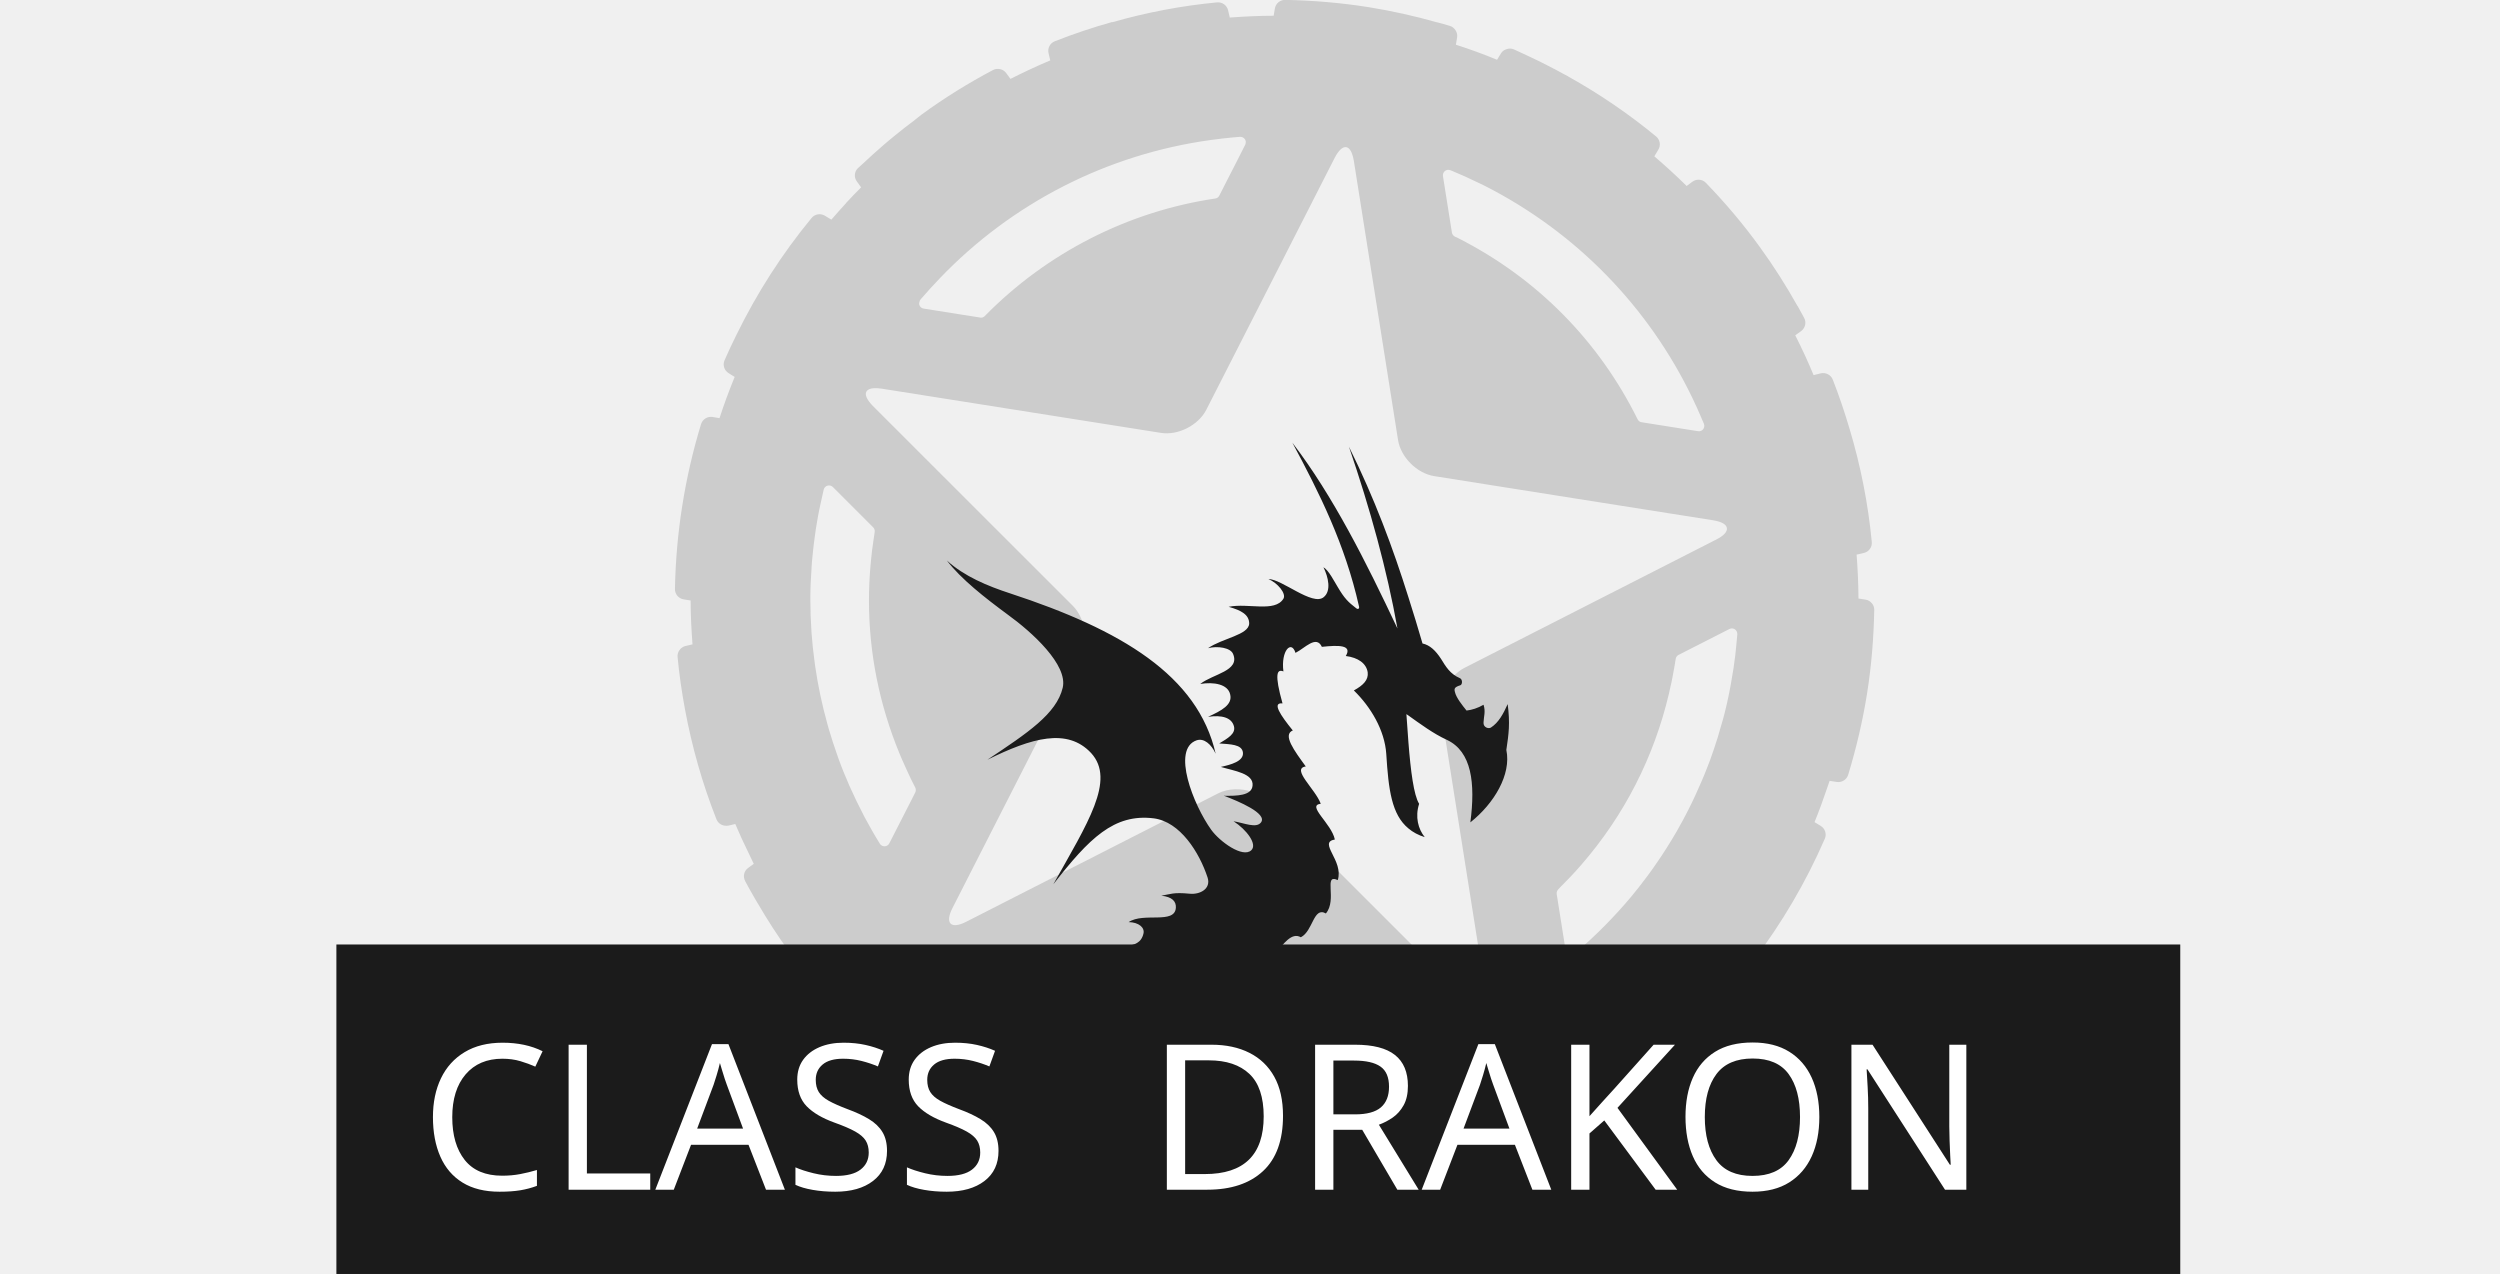
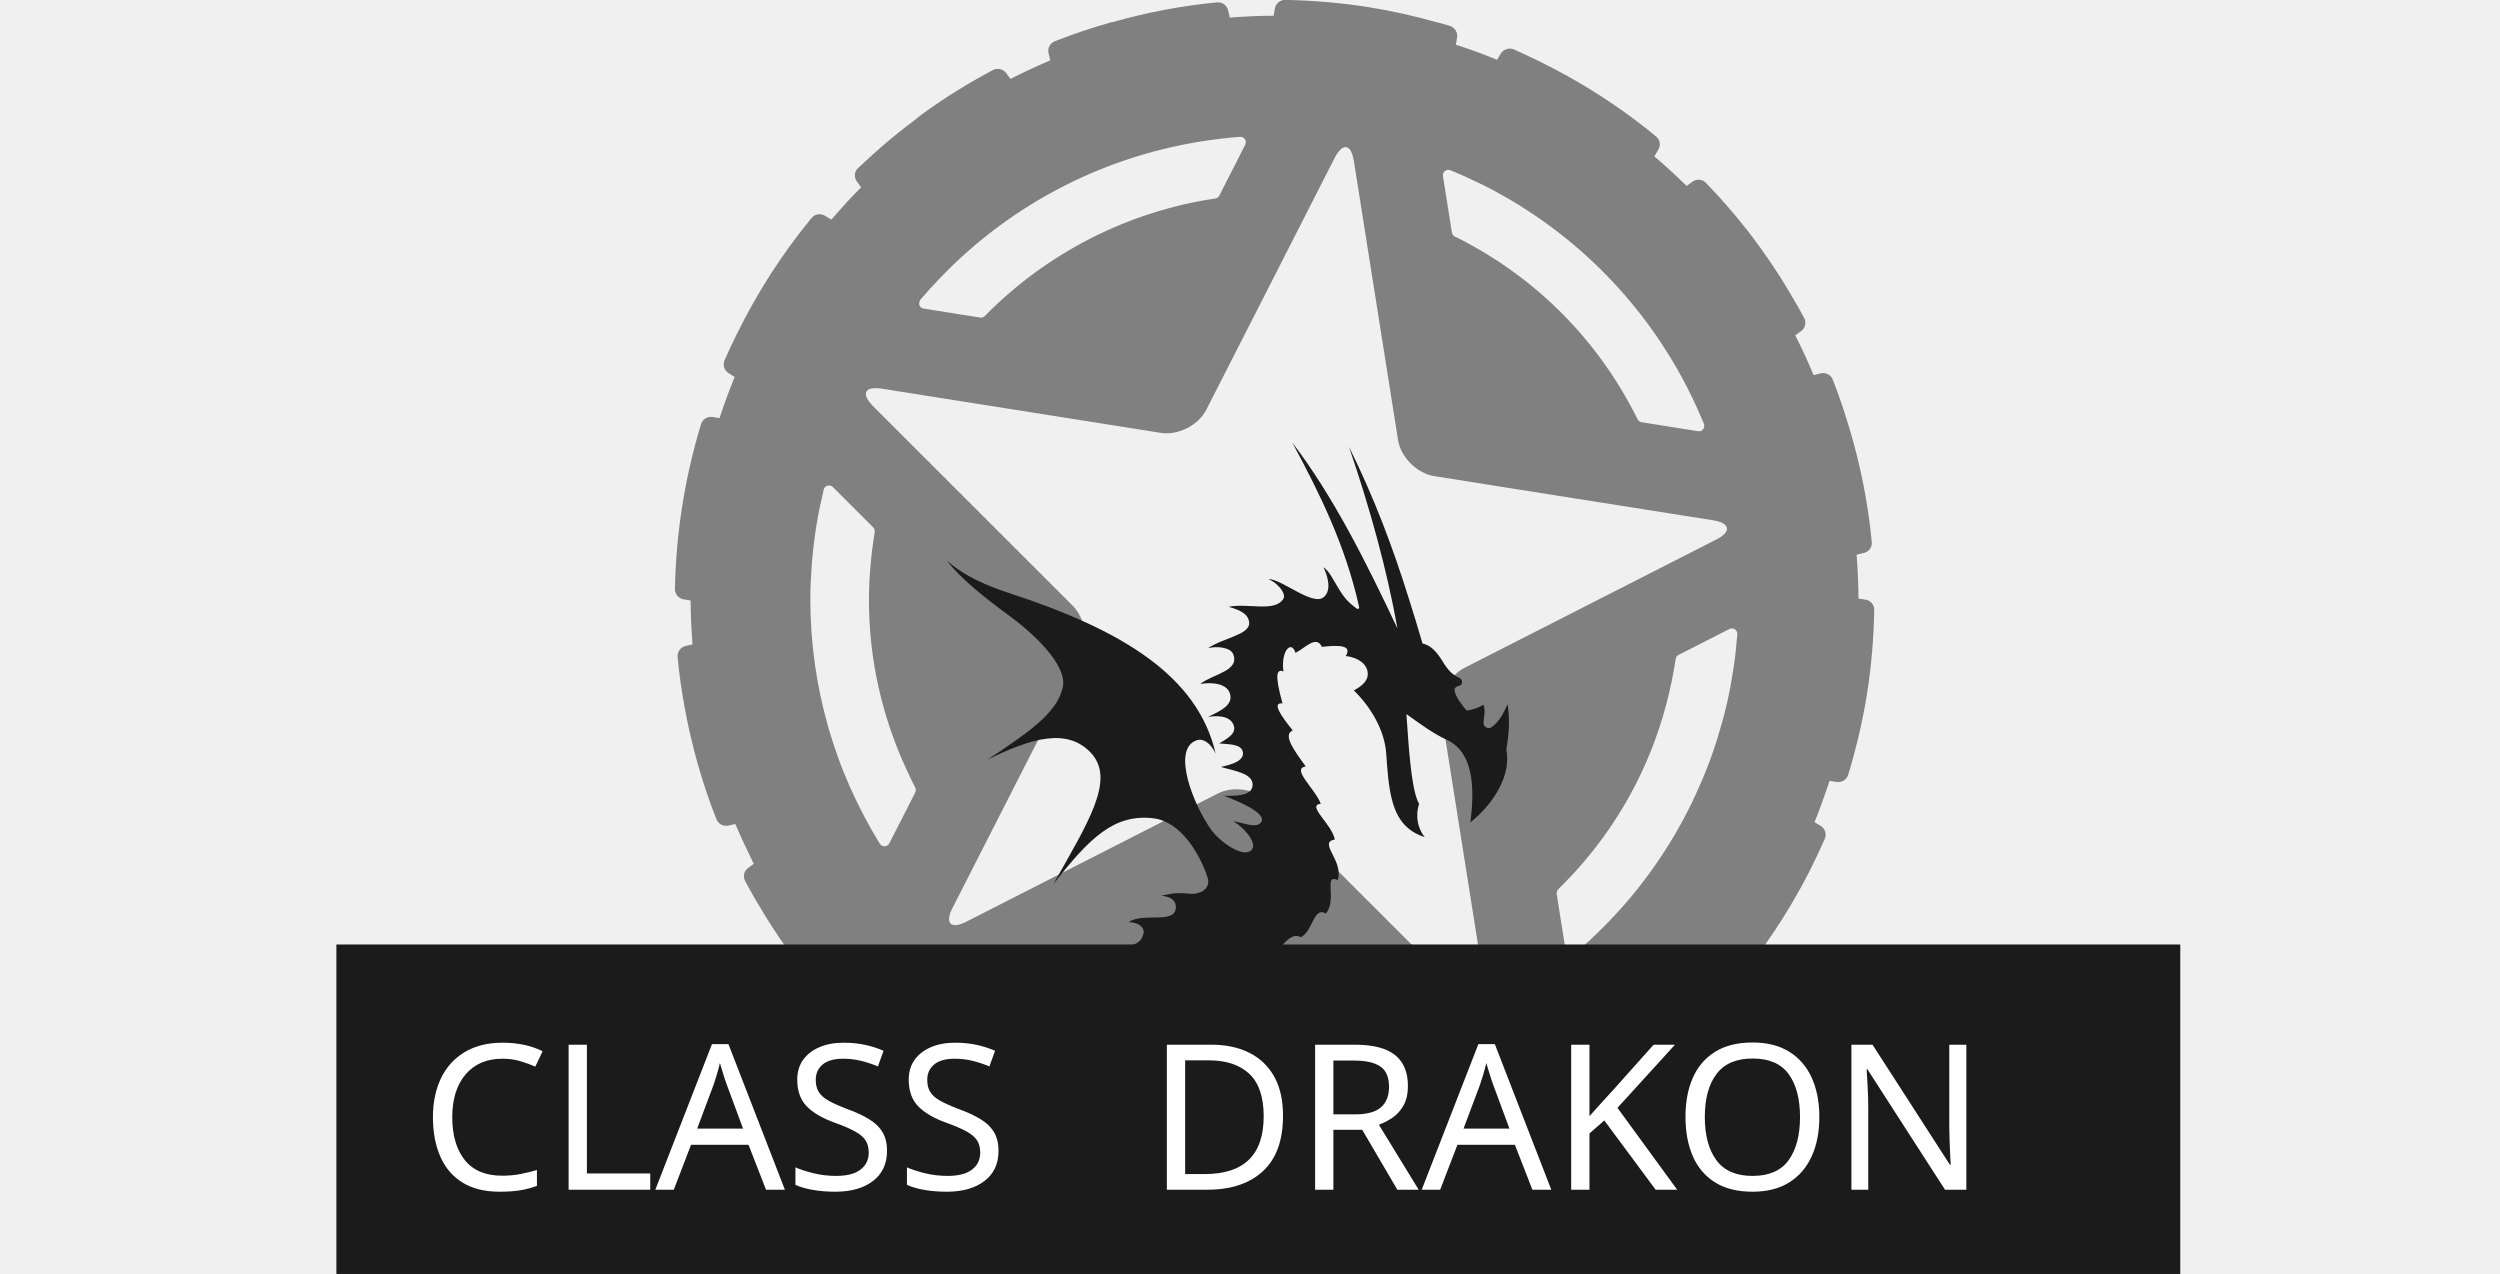
<svg xmlns="http://www.w3.org/2000/svg" version="1.1" id="Layer_1" x="0px" y="0px" viewBox="0 0 912 464.75" enable-background="new 0 0 912 464.75" xml:space="preserve">
-   <path fill="#CCCCCC" d="M682.824,220.02c-0.094-0.126-0.218-0.156-0.312-0.28c-0.216-0.186-0.403-0.404-0.652-0.528  c-0.404-0.248-0.839-0.404-1.305-0.466l-2.58-0.404c-0.032-5.345-0.28-10.661-0.684-16.008l2.673-0.621  c1.833-0.436,3.046-2.145,2.86-4.01c-1.337-14.049-4.072-27.787-8.051-41.089c-1.803-6.092-3.822-12.153-6.186-18.151  c-0.683-1.741-2.548-2.673-4.381-2.269l-2.611,0.652c-2.021-4.911-4.259-9.728-6.682-14.515l2.144-1.555  c1.523-1.119,1.989-3.17,1.089-4.817c-0.746-1.429-1.585-2.86-2.362-4.321l-0.032,0.032c-4.134-7.366-8.703-14.609-13.8-21.603  c-6.06-8.391-12.65-16.13-19.644-23.373c-1.273-1.337-3.356-1.523-4.879-0.436l-2.145,1.587c-3.823-3.792-7.769-7.366-11.779-10.817  l1.429-2.393c0.995-1.585,0.654-3.668-0.777-4.849c-10.102-8.329-20.855-15.634-32.076-21.881l0.03-0.032  c-0.403-0.216-0.807-0.404-1.211-0.621c-2.145-1.181-4.29-2.331-6.466-3.42c-1.491-0.777-2.984-1.523-4.507-2.238  c-0.963-0.466-1.957-0.932-2.952-1.399c-1.555-0.684-3.108-1.491-4.695-2.175c-0.869-0.373-1.801-0.404-2.642-0.094  c-0.87,0.25-1.647,0.778-2.113,1.585l-1.399,2.301c-4.911-2.051-9.914-3.854-15.011-5.501l0.434-2.642  c0.156-0.932-0.062-1.865-0.559-2.611c-0.466-0.746-1.182-1.337-2.083-1.617c-1.585-0.497-3.17-0.901-4.755-1.335v0.03  c-8.081-2.3-16.412-4.165-24.927-5.533c-10.226-1.615-20.358-2.454-30.398-2.642c-1.865-0.03-3.48,1.337-3.76,3.172l-0.436,2.61  c-5.377,0-10.691,0.28-16.006,0.652l-0.622-2.672c-0.434-1.803-2.145-3.015-4.009-2.86c-13.056,1.243-25.829,3.698-38.231,7.242  V8.014c-7.086,1.989-14.079,4.32-21.011,7.056c-1.709,0.683-2.704,2.548-2.237,4.351l0.621,2.611  c-4.941,2.082-9.79,4.351-14.515,6.744l-1.553-2.113c-0.528-0.716-1.243-1.182-2.051-1.399c-0.902-0.248-1.897-0.186-2.767,0.28  c-8.858,4.693-17.529,10.038-25.89,16.13c-0.995,0.715-1.865,1.493-2.828,2.239c-2.363,1.739-4.663,3.574-6.962,5.438  c-1.461,1.182-2.922,2.393-4.352,3.638c-2.61,2.268-5.221,4.599-7.739,6.992c-0.466,0.436-0.995,0.87-1.493,1.337  c-1.335,1.275-1.523,3.388-0.404,4.879l1.555,2.145c-1.895,1.865-3.698,3.792-5.47,5.688c0,0.032-0.032,0.094-0.064,0.124  c-1.833,1.959-3.574,3.978-5.314,5.968l-2.269-1.367l0,0l-0.094-0.062c-1.585-0.963-3.667-0.622-4.849,0.808  c-10.909,13.24-20.046,27.569-27.413,42.644c-1.523,3.046-2.984,6.154-4.352,9.294c-0.745,1.709-0.124,3.698,1.493,4.693  l2.207,1.367c-0.062,0.186-0.156,0.404-0.25,0.622c-1.927,4.723-3.698,9.542-5.283,14.421l-2.58-0.434  c-1.833-0.28-3.606,0.839-4.165,2.642c-5.937,19.488-9.137,39.722-9.512,60.111c-0.03,1.399,0.746,2.673,1.897,3.326  c0.404,0.248,0.839,0.404,1.305,0.466l2.518,0.404c0,5.377,0.28,10.722,0.684,16.008l-2.58,0.59  c-0.902,0.248-1.679,0.776-2.177,1.523c-0.528,0.715-0.777,1.585-0.683,2.518c0.59,6.402,1.523,12.681,2.672,18.928  c2.517,13.614,6.31,27.104,11.501,40.25c0.528,1.307,1.709,2.177,3.046,2.331c0.466,0.062,0.933,0.062,1.399-0.03l2.424-0.59  c1.461,3.48,3.046,6.9,4.695,10.256c0.683,1.429,1.335,2.86,2.051,4.289l-2.051,1.493c-1.523,1.087-1.989,3.138-1.089,4.755  c0,0.032,0,0.032,0,0.032v0.03c1.089,2.051,2.237,4.072,3.388,6.062c0.094,0.186,0.156,0.341,0.28,0.496  c0.278,0.498,0.559,0.995,0.87,1.461c3.542,6.061,7.365,12.029,11.593,17.841c0.342,0.434,0.715,0.87,1.025,1.305  c2.611,3.544,5.315,6.994,8.143,10.382c0.218,0.28,0.466,0.559,0.716,0.839c3.138,3.73,6.402,7.336,9.79,10.848  c1.275,1.367,3.388,1.553,4.879,0.434l2.051-1.493c3.792,3.762,7.74,7.366,11.781,10.848l-1.369,2.237  c-0.995,1.585-0.621,3.668,0.808,4.849c7.212,5.968,14.765,11.345,22.566,16.256c9.294,5.874,19.115,11.127,29.372,15.603  c1.709,0.714,3.73,0.092,4.693-1.493l1.337-2.175c0.032,0,0.062,0,0.062,0c4.911,2.019,9.916,3.854,14.981,5.501l-0.372,2.486  c-0.312,1.865,0.808,3.638,2.579,4.166l0.062,0.03l0,0c9.604,2.922,19.52,5.253,29.714,6.87c10.226,1.647,20.358,2.454,30.397,2.642  c1.865,0.03,3.482-1.307,3.762-3.14l0.404-2.518c5.376-0.032,10.723-0.28,16.006-0.684l0.591,2.487  c0.124,0.466,0.312,0.901,0.59,1.275c0.716,1.119,2.051,1.833,3.45,1.677c14.795-1.399,29.217-4.351,43.142-8.639  c0.559-0.188,1.119-0.342,1.677-0.528c0.466-0.126,0.932-0.312,1.369-0.436c4.383-1.429,8.703-2.952,12.992-4.631  c0.435-0.186,0.839-0.434,1.181-0.746c0.963-0.901,1.429-2.299,1.119-3.636l-0.59-2.486c1.399-0.592,2.766-1.213,4.165-1.835  c3.482-1.553,6.962-3.17,10.382-4.911l1.491,2.021c0,0.03,0.032,0.03,0.032,0.062c1.087,1.523,3.138,1.989,4.787,1.087  c17.995-9.572,34.593-21.631,49.264-35.774c1.335-1.305,1.523-3.388,0.403-4.879l-1.523-2.115c3.792-3.822,7.398-7.769,10.848-11.81  l2.269,1.367c0.404,0.28,0.839,0.434,1.273,0.497c1.307,0.25,2.674-0.186,3.574-1.273c1.617-1.959,3.172-3.916,4.695-5.906l0,0  c0.434-0.56,0.808-1.119,1.211-1.647c10.258-13.552,19.023-28.409,25.953-44.354c0.746-1.709,0.094-3.698-1.491-4.661l-0.094-0.062  l0,0l-2.175-1.337c1.677-4.04,3.138-8.113,4.537-12.246c0.312-0.933,0.684-1.865,0.964-2.798l2.61,0.404  c1.835,0.278,3.638-0.84,4.166-2.611c2.922-9.604,5.283-19.52,6.9-29.714c1.615-10.226,2.424-20.389,2.61-30.429  C683.757,221.574,683.414,220.703,682.824,220.02z M527.106,62.375c0.56-0.434,1.337-0.559,1.989-0.28  c0.218,0.094,0.436,0.186,0.622,0.25c3.17,1.305,6.248,2.704,9.324,4.195l0,0c0.933,0.466,1.865,0.87,2.766,1.337  c33.288,16.97,59.646,44.135,75.653,77.455c1.149,2.393,2.237,4.817,3.262,7.242c0.28,0.683,0.59,1.337,0.87,2.019  c0.062,0.156,0.094,0.312,0.094,0.466c0.03,0.094,0.03,0.186,0.062,0.28c0,0.186-0.032,0.372-0.094,0.56  c-0.03,0.062-0.062,0.124-0.092,0.186c-0.062,0.154-0.124,0.342-0.25,0.497c-0.216,0.28-0.497,0.498-0.839,0.622c0,0,0,0-0.03,0  c-0.312,0.124-0.654,0.156-0.995,0.094l-20.576-3.264c-0.622-0.062-1.181-0.498-1.461-1.057  c-14.205-28.689-36.738-51.471-65.302-66.018c-0.436-0.248-0.902-0.466-1.337-0.621c-0.59-0.312-1.026-0.87-1.119-1.523  l-3.264-20.576C526.267,63.526,526.578,62.811,527.106,62.375z M335.458,109.96c0.094-0.248,0.126-0.434,0.28-0.621  c0.124-0.156,0.28-0.312,0.404-0.466c2.145-2.518,4.383-4.911,6.652-7.304c26.418-27.601,61.199-45.317,98.962-50.507  c1.307-0.156,2.611-0.342,3.916-0.498c2.239-0.248,4.445-0.497,6.684-0.652c0.715-0.03,1.397,0.28,1.801,0.901  c0.188,0.28,0.28,0.592,0.312,0.902c0,0.092-0.032,0.186-0.032,0.28c-0.03,0.278-0.03,0.559-0.186,0.807l-3.636,7.18l-2.984,5.813  l0,0l-2.829,5.563c-0.279,0.591-0.839,0.963-1.461,1.057c-31.764,4.693-61.477,19.83-84.075,42.86  c-0.372,0.374-0.869,0.622-1.397,0.622c-0.126,0-0.218-0.032-0.312-0.062l-6.154-0.964l0,0l-14.453-2.3  c-0.715-0.094-1.305-0.59-1.555-1.275C335.241,110.862,335.304,110.364,335.458,109.96z M334.061,288.398  c-0.032,0.218-0.062,0.466-0.156,0.684c0,0-0.032,0-0.032,0.032l-1.461,2.89l-7.987,15.634c-0.31,0.652-0.964,1.057-1.679,1.088  h-0.092c-0.684,0-1.337-0.342-1.679-0.932c-1.959-3.14-3.76-6.342-5.501-9.574c-0.28-0.559-0.59-1.119-0.87-1.709  c-1.461-2.828-2.86-5.688-4.165-8.609c-0.218-0.466-0.436-0.902-0.622-1.369c-1.461-3.324-2.828-6.682-4.04-10.07  c-0.186-0.466-0.31-0.901-0.466-1.367c-1.057-2.922-1.989-5.906-2.89-8.889c-0.218-0.746-0.436-1.461-0.622-2.207  c-1.927-6.93-3.418-13.986-4.445-21.103c-0.092-0.56-0.154-1.12-0.218-1.679c-0.466-3.326-0.807-6.62-1.057-9.978  c-0.03-0.31-0.062-0.621-0.062-0.901c-0.248-3.792-0.404-7.615-0.404-11.439c0-0.062,0-0.154,0-0.248  c0-3.792,0.156-7.583,0.436-11.375c0.03-0.684,0.062-1.369,0.124-2.051c0.124-1.555,0.28-3.108,0.466-4.695  c0.094-0.931,0.218-1.926,0.342-2.89c0.186-1.461,0.372-2.89,0.59-4.351c0.156-1.057,0.342-2.113,0.528-3.17  c0.248-1.461,0.497-2.892,0.808-4.352c0.154-0.777,0.342-1.523,0.497-2.3c0.342-1.617,0.684-3.232,1.089-4.881  c0.154-0.683,0.715-1.243,1.399-1.429c0.683-0.186,1.429,0,1.927,0.497l14.731,14.733c0.218,0.218,0.374,0.498,0.466,0.778  c0.094,0.31,0.126,0.621,0.064,0.933c-0.032,0.31-0.064,0.621-0.126,0.931c-0.03,0.188-0.062,0.404-0.092,0.592  c-0.094,0.559-0.156,1.119-0.248,1.677c-0.156,1.181-0.342,2.363-0.498,3.574c-0.124,1.151-0.248,2.331-0.372,3.512  c-0.062,0.654-0.124,1.307-0.188,1.989c-0.372,4.228-0.559,8.485-0.559,12.713c0,19.146,3.792,37.919,11.097,55.698  c0.341,0.807,0.683,1.615,1.025,2.424c0.498,1.181,1.027,2.331,1.555,3.45c0.995,2.237,2.051,4.445,3.2,6.62l0,0  c0.126,0.248,0.188,0.56,0.218,0.84C334.091,288.212,334.061,288.306,334.061,288.398z M506.561,381.799l-0.032,0.092  c-0.216,0.652-0.745,1.151-1.397,1.307c-7.616,1.865-15.261,3.2-22.97,3.978c-0.248,0.03-0.498,0.062-0.746,0.062  c-3.388,0.342-6.744,0.559-10.1,0.683c-0.778,0.032-1.523,0.062-2.301,0.062c-6.9,0.188-13.8-0.062-20.669-0.745  c-0.777-0.062-1.523-0.124-2.269-0.218c-3.014-0.342-6.03-0.777-9.013-1.275c-1.305-0.218-2.61-0.466-3.885-0.715  c-2.455-0.466-4.881-0.995-7.304-1.555c-0.87-0.216-1.771-0.403-2.642-0.621c-3.512-0.902-6.994-1.865-10.474-3.016  c-6.28-2.019-12.433-4.413-18.463-7.21l-0.28-0.124c-1.989-0.933-3.947-1.865-5.906-2.892c-4.103-2.082-8.143-4.351-12.184-6.868  c-0.59-0.372-0.963-1.057-0.933-1.771c0.032-0.684,0.436-1.337,1.057-1.647l18.555-9.48c0.56-0.28,1.244-0.28,1.803,0.03  c0.466,0.218,0.932,0.436,1.369,0.684h0.03h0.032c1.739,0.901,3.48,1.741,5.252,2.579c0.064,0.03,0.156,0.03,0.25,0.094  c1.647,0.745,3.294,1.491,4.973,2.175c0.466,0.186,0.933,0.372,1.367,0.559c1.275,0.498,2.549,0.995,3.822,1.493  c1.182,0.434,2.363,0.839,3.512,1.243c0.592,0.186,1.151,0.404,1.711,0.59c0.278,0.094,0.528,0.186,0.808,0.28  c0.652,0.186,1.305,0.372,1.926,0.559c1.431,0.436,2.892,0.87,4.321,1.244c1.337,0.372,2.642,0.745,3.978,1.057  c0.56,0.154,1.088,0.248,1.647,0.372c3.234,0.777,6.466,1.399,9.73,1.927c0.216,0.062,0.466,0.094,0.683,0.124  c0.126,0.032,0.28,0.032,0.404,0.062c1.741,0.28,3.512,0.528,5.285,0.746c0.34,0.032,0.683,0.062,1.025,0.094  c2.798,0.31,5.595,0.559,8.393,0.683c1.335,0.094,2.704,0.124,4.04,0.156c1.025,0.03,2.051,0.094,3.076,0.094  c0.312,0,0.622,0,0.932,0c2.207,0,4.445-0.064,6.682-0.156c0.188,0,0.342-0.032,0.528-0.032c2.767-0.124,5.533-0.372,8.299-0.652  c0.124-0.03,0.25-0.03,0.374-0.03c2.922-0.342,5.844-0.716,8.764-1.213c0.622-0.094,1.275,0.124,1.741,0.56l14.703,14.701  C506.561,380.4,506.748,381.114,506.561,381.799z M534.224,243.641c-5.625,2.86-9.418,10.288-8.423,16.504l16.132,101.916  c0.621,3.886-0.25,5.906-2.083,5.781c-1.119-0.062-2.549-0.901-4.227-2.58l-72.948-72.948c-1.555-1.553-3.606-2.704-5.812-3.45  c-4.104-1.367-8.859-1.305-12.495,0.56l-91.908,46.839c-5.595,2.86-7.863,0.592-5.003-5.003l46.839-91.908  c2.86-5.625,1.555-13.862-2.922-18.337l0,0l0,0l-72.948-72.918c-1.087-1.119-1.833-2.144-2.237-3.014  c-1.181-2.611,0.808-4.04,5.471-3.296l101.884,16.132c6.216,0.995,13.644-2.798,16.504-8.423l23.342-45.782l0,0l23.498-46.126  c0.715-1.399,1.461-2.424,2.175-3.076c2.113-1.959,4.072-0.498,4.817,4.165l16.132,101.884c0.995,6.217,6.9,12.121,13.116,13.116  l50.757,8.051l0,0l51.129,8.081c3.232,0.528,4.879,1.617,4.973,2.954c0.092,1.243-1.151,2.672-3.854,4.04L534.224,243.641z   M633.374,235.684c-0.126,1.213-0.218,2.425-0.374,3.606c-0.186,1.555-0.404,3.046-0.621,4.539c-0.188,1.305-0.404,2.61-0.654,3.884  c-0.279,1.679-0.558,3.326-0.901,4.973c-0.498,2.518-1.057,5.003-1.679,7.459c-0.342,1.399-0.745,2.767-1.149,4.134  c-0.436,1.617-0.902,3.202-1.399,4.817c-0.436,1.431-0.902,2.86-1.399,4.29c-0.248,0.745-0.498,1.491-0.777,2.237  c-0.436,1.305-0.932,2.579-1.431,3.854c-0.434,1.087-0.839,2.207-1.305,3.294c-0.312,0.777-0.622,1.523-0.964,2.269  c-1.523,3.574-3.138,7.086-4.911,10.568c-1.273,2.486-2.579,4.941-3.978,7.365c-0.092,0.188-0.216,0.374-0.31,0.56  c-1.181,2.021-2.393,4.01-3.636,5.968c-0.56,0.87-1.119,1.771-1.709,2.642c-0.778,1.181-1.585,2.363-2.393,3.512  c-0.902,1.307-1.803,2.58-2.767,3.854c-0.465,0.652-0.963,1.305-1.491,1.959c-1.181,1.585-2.393,3.138-3.668,4.661  c-0.216,0.28-0.434,0.528-0.652,0.808c-6.278,7.522-13.24,14.547-20.825,20.981c-0.154,0.124-0.342,0.216-0.528,0.31  c-0.03,0-0.062,0.032-0.092,0.032c-0.218,0.092-0.404,0.124-0.622,0.124c-0.062,0-0.124,0-0.156,0  c-0.216-0.032-0.404-0.062-0.59-0.124c-0.621-0.218-1.057-0.778-1.213-1.399c0-0.032-0.03-0.062-0.03-0.094l-3.264-20.607  c-0.092-0.622,0.124-1.275,0.56-1.709c0.31-0.312,0.59-0.622,0.87-0.933c2.486-2.455,4.879-4.973,7.148-7.584  c0.154-0.186,0.31-0.342,0.434-0.497c15.634-17.997,26.482-39.226,31.951-62.474c0.218-0.84,0.374-1.679,0.56-2.549  c0.248-1.057,0.497-2.113,0.684-3.202c0.216-1.057,0.404-2.113,0.59-3.2c0.124-0.684,0.248-1.399,0.372-2.113  c0.032-0.218,0.062-0.466,0.094-0.684c0.03-0.28,0.092-0.56,0.154-0.87c0.032-0.31,0.156-0.591,0.342-0.839  c0.186-0.25,0.404-0.466,0.684-0.59l18.555-9.45c0.622-0.342,1.399-0.28,1.989,0.094c0.59,0.404,0.933,1.087,0.901,1.801  C633.653,232.825,633.498,234.255,633.374,235.684z" />
+   <path fill="#808080" d="M682.824,220.02c-0.094-0.126-0.218-0.156-0.312-0.28c-0.216-0.186-0.403-0.404-0.652-0.528  c-0.404-0.248-0.839-0.404-1.305-0.466l-2.58-0.404c-0.032-5.345-0.28-10.661-0.684-16.008l2.673-0.621  c1.833-0.436,3.046-2.145,2.86-4.01c-1.337-14.049-4.072-27.787-8.051-41.089c-1.803-6.092-3.822-12.153-6.186-18.151  c-0.683-1.741-2.548-2.673-4.381-2.269l-2.611,0.652c-2.021-4.911-4.259-9.728-6.682-14.515l2.144-1.555  c1.523-1.119,1.989-3.17,1.089-4.817c-0.746-1.429-1.585-2.86-2.362-4.321l-0.032,0.032c-4.134-7.366-8.703-14.609-13.8-21.603  c-6.06-8.391-12.65-16.13-19.644-23.373c-1.273-1.337-3.356-1.523-4.879-0.436l-2.145,1.587c-3.823-3.792-7.769-7.366-11.779-10.817  l1.429-2.393c0.995-1.585,0.654-3.668-0.777-4.849c-10.102-8.329-20.855-15.634-32.076-21.881l0.03-0.032  c-0.403-0.216-0.807-0.404-1.211-0.621c-2.145-1.181-4.29-2.331-6.466-3.42c-1.491-0.777-2.984-1.523-4.507-2.238  c-0.963-0.466-1.957-0.932-2.952-1.399c-1.555-0.684-3.108-1.491-4.695-2.175c-0.869-0.373-1.801-0.404-2.642-0.094  c-0.87,0.25-1.647,0.778-2.113,1.585l-1.399,2.301c-4.911-2.051-9.914-3.854-15.011-5.501l0.434-2.642  c0.156-0.932-0.062-1.865-0.559-2.611c-0.466-0.746-1.182-1.337-2.083-1.617c-1.585-0.497-3.17-0.901-4.755-1.335v0.03  c-8.081-2.3-16.412-4.165-24.927-5.533c-10.226-1.615-20.358-2.454-30.398-2.642c-1.865-0.03-3.48,1.337-3.76,3.172l-0.436,2.61  c-5.377,0-10.691,0.28-16.006,0.652l-0.622-2.672c-0.434-1.803-2.145-3.015-4.009-2.86c-13.056,1.243-25.829,3.698-38.231,7.242  V8.014c-7.086,1.989-14.079,4.32-21.011,7.056c-1.709,0.683-2.704,2.548-2.237,4.351l0.621,2.611  c-4.941,2.082-9.79,4.351-14.515,6.744l-1.553-2.113c-0.528-0.716-1.243-1.182-2.051-1.399c-0.902-0.248-1.897-0.186-2.767,0.28  c-8.858,4.693-17.529,10.038-25.89,16.13c-0.995,0.715-1.865,1.493-2.828,2.239c-2.363,1.739-4.663,3.574-6.962,5.438  c-1.461,1.182-2.922,2.393-4.352,3.638c-2.61,2.268-5.221,4.599-7.739,6.992c-0.466,0.436-0.995,0.87-1.493,1.337  c-1.335,1.275-1.523,3.388-0.404,4.879l1.555,2.145c-1.895,1.865-3.698,3.792-5.47,5.688c0,0.032-0.032,0.094-0.064,0.124  c-1.833,1.959-3.574,3.978-5.314,5.968l-2.269-1.367l0,0l-0.094-0.062c-1.585-0.963-3.667-0.622-4.849,0.808  c-10.909,13.24-20.046,27.569-27.413,42.644c-1.523,3.046-2.984,6.154-4.352,9.294c-0.745,1.709-0.124,3.698,1.493,4.693  l2.207,1.367c-0.062,0.186-0.156,0.404-0.25,0.622c-1.927,4.723-3.698,9.542-5.283,14.421l-2.58-0.434  c-1.833-0.28-3.606,0.839-4.165,2.642c-5.937,19.488-9.137,39.722-9.512,60.111c-0.03,1.399,0.746,2.673,1.897,3.326  c0.404,0.248,0.839,0.404,1.305,0.466l2.518,0.404c0,5.377,0.28,10.722,0.684,16.008l-2.58,0.59  c-0.902,0.248-1.679,0.776-2.177,1.523c-0.528,0.715-0.777,1.585-0.683,2.518c0.59,6.402,1.523,12.681,2.672,18.928  c2.517,13.614,6.31,27.104,11.501,40.25c0.528,1.307,1.709,2.177,3.046,2.331c0.466,0.062,0.933,0.062,1.399-0.03l2.424-0.59  c1.461,3.48,3.046,6.9,4.695,10.256c0.683,1.429,1.335,2.86,2.051,4.289l-2.051,1.493c-1.523,1.087-1.989,3.138-1.089,4.755  c0,0.032,0,0.032,0,0.032v0.03c1.089,2.051,2.237,4.072,3.388,6.062c0.094,0.186,0.156,0.341,0.28,0.496  c0.278,0.498,0.559,0.995,0.87,1.461c3.542,6.061,7.365,12.029,11.593,17.841c0.342,0.434,0.715,0.87,1.025,1.305  c2.611,3.544,5.315,6.994,8.143,10.382c0.218,0.28,0.466,0.559,0.716,0.839c3.138,3.73,6.402,7.336,9.79,10.848  c1.275,1.367,3.388,1.553,4.879,0.434l2.051-1.493c3.792,3.762,7.74,7.366,11.781,10.848l-1.369,2.237  c-0.995,1.585-0.621,3.668,0.808,4.849c7.212,5.968,14.765,11.345,22.566,16.256c9.294,5.874,19.115,11.127,29.372,15.603  c1.709,0.714,3.73,0.092,4.693-1.493l1.337-2.175c0.032,0,0.062,0,0.062,0c4.911,2.019,9.916,3.854,14.981,5.501l-0.372,2.486  c-0.312,1.865,0.808,3.638,2.579,4.166l0.062,0.03l0,0c9.604,2.922,19.52,5.253,29.714,6.87c10.226,1.647,20.358,2.454,30.397,2.642  c1.865,0.03,3.482-1.307,3.762-3.14l0.404-2.518c5.376-0.032,10.723-0.28,16.006-0.684l0.591,2.487  c0.124,0.466,0.312,0.901,0.59,1.275c0.716,1.119,2.051,1.833,3.45,1.677c14.795-1.399,29.217-4.351,43.142-8.639  c0.559-0.188,1.119-0.342,1.677-0.528c0.466-0.126,0.932-0.312,1.369-0.436c4.383-1.429,8.703-2.952,12.992-4.631  c0.435-0.186,0.839-0.434,1.181-0.746c0.963-0.901,1.429-2.299,1.119-3.636l-0.59-2.486c1.399-0.592,2.766-1.213,4.165-1.835  c3.482-1.553,6.962-3.17,10.382-4.911l1.491,2.021c0,0.03,0.032,0.03,0.032,0.062c1.087,1.523,3.138,1.989,4.787,1.087  c17.995-9.572,34.593-21.631,49.264-35.774c1.335-1.305,1.523-3.388,0.403-4.879l-1.523-2.115c3.792-3.822,7.398-7.769,10.848-11.81  l2.269,1.367c0.404,0.28,0.839,0.434,1.273,0.497c1.307,0.25,2.674-0.186,3.574-1.273c1.617-1.959,3.172-3.916,4.695-5.906l0,0  c0.434-0.56,0.808-1.119,1.211-1.647c10.258-13.552,19.023-28.409,25.953-44.354c0.746-1.709,0.094-3.698-1.491-4.661l-0.094-0.062  l0,0l-2.175-1.337c1.677-4.04,3.138-8.113,4.537-12.246c0.312-0.933,0.684-1.865,0.964-2.798l2.61,0.404  c1.835,0.278,3.638-0.84,4.166-2.611c2.922-9.604,5.283-19.52,6.9-29.714c1.615-10.226,2.424-20.389,2.61-30.429  C683.757,221.574,683.414,220.703,682.824,220.02z M527.106,62.375c0.56-0.434,1.337-0.559,1.989-0.28  c0.218,0.094,0.436,0.186,0.622,0.25c3.17,1.305,6.248,2.704,9.324,4.195l0,0c0.933,0.466,1.865,0.87,2.766,1.337  c33.288,16.97,59.646,44.135,75.653,77.455c1.149,2.393,2.237,4.817,3.262,7.242c0.28,0.683,0.59,1.337,0.87,2.019  c0.062,0.156,0.094,0.312,0.094,0.466c0.03,0.094,0.03,0.186,0.062,0.28c0,0.186-0.032,0.372-0.094,0.56  c-0.03,0.062-0.062,0.124-0.092,0.186c-0.062,0.154-0.124,0.342-0.25,0.497c-0.216,0.28-0.497,0.498-0.839,0.622c0,0,0,0-0.03,0  c-0.312,0.124-0.654,0.156-0.995,0.094l-20.576-3.264c-0.622-0.062-1.181-0.498-1.461-1.057  c-14.205-28.689-36.738-51.471-65.302-66.018c-0.436-0.248-0.902-0.466-1.337-0.621c-0.59-0.312-1.026-0.87-1.119-1.523  l-3.264-20.576C526.267,63.526,526.578,62.811,527.106,62.375z M335.458,109.96c0.094-0.248,0.126-0.434,0.28-0.621  c0.124-0.156,0.28-0.312,0.404-0.466c2.145-2.518,4.383-4.911,6.652-7.304c26.418-27.601,61.199-45.317,98.962-50.507  c1.307-0.156,2.611-0.342,3.916-0.498c2.239-0.248,4.445-0.497,6.684-0.652c0.715-0.03,1.397,0.28,1.801,0.901  c0.188,0.28,0.28,0.592,0.312,0.902c0,0.092-0.032,0.186-0.032,0.28c-0.03,0.278-0.03,0.559-0.186,0.807l-3.636,7.18l-2.984,5.813  l0,0l-2.829,5.563c-0.279,0.591-0.839,0.963-1.461,1.057c-31.764,4.693-61.477,19.83-84.075,42.86  c-0.372,0.374-0.869,0.622-1.397,0.622c-0.126,0-0.218-0.032-0.312-0.062l-6.154-0.964l0,0l-14.453-2.3  c-0.715-0.094-1.305-0.59-1.555-1.275C335.241,110.862,335.304,110.364,335.458,109.96z M334.061,288.398  c-0.032,0.218-0.062,0.466-0.156,0.684c0,0-0.032,0-0.032,0.032l-1.461,2.89l-7.987,15.634c-0.31,0.652-0.964,1.057-1.679,1.088  h-0.092c-0.684,0-1.337-0.342-1.679-0.932c-1.959-3.14-3.76-6.342-5.501-9.574c-0.28-0.559-0.59-1.119-0.87-1.709  c-1.461-2.828-2.86-5.688-4.165-8.609c-0.218-0.466-0.436-0.902-0.622-1.369c-1.461-3.324-2.828-6.682-4.04-10.07  c-0.186-0.466-0.31-0.901-0.466-1.367c-1.057-2.922-1.989-5.906-2.89-8.889c-0.218-0.746-0.436-1.461-0.622-2.207  c-1.927-6.93-3.418-13.986-4.445-21.103c-0.092-0.56-0.154-1.12-0.218-1.679c-0.466-3.326-0.807-6.62-1.057-9.978  c-0.03-0.31-0.062-0.621-0.062-0.901c-0.248-3.792-0.404-7.615-0.404-11.439c0-0.062,0-0.154,0-0.248  c0-3.792,0.156-7.583,0.436-11.375c0.03-0.684,0.062-1.369,0.124-2.051c0.124-1.555,0.28-3.108,0.466-4.695  c0.094-0.931,0.218-1.926,0.342-2.89c0.186-1.461,0.372-2.89,0.59-4.351c0.156-1.057,0.342-2.113,0.528-3.17  c0.248-1.461,0.497-2.892,0.808-4.352c0.154-0.777,0.342-1.523,0.497-2.3c0.342-1.617,0.684-3.232,1.089-4.881  c0.154-0.683,0.715-1.243,1.399-1.429c0.683-0.186,1.429,0,1.927,0.497l14.731,14.733c0.218,0.218,0.374,0.498,0.466,0.778  c0.094,0.31,0.126,0.621,0.064,0.933c-0.032,0.31-0.064,0.621-0.126,0.931c-0.03,0.188-0.062,0.404-0.092,0.592  c-0.094,0.559-0.156,1.119-0.248,1.677c-0.156,1.181-0.342,2.363-0.498,3.574c-0.124,1.151-0.248,2.331-0.372,3.512  c-0.062,0.654-0.124,1.307-0.188,1.989c-0.372,4.228-0.559,8.485-0.559,12.713c0,19.146,3.792,37.919,11.097,55.698  c0.341,0.807,0.683,1.615,1.025,2.424c0.498,1.181,1.027,2.331,1.555,3.45c0.995,2.237,2.051,4.445,3.2,6.62l0,0  c0.126,0.248,0.188,0.56,0.218,0.84C334.091,288.212,334.061,288.306,334.061,288.398z M506.561,381.799l-0.032,0.092  c-0.216,0.652-0.745,1.151-1.397,1.307c-7.616,1.865-15.261,3.2-22.97,3.978c-0.248,0.03-0.498,0.062-0.746,0.062  c-3.388,0.342-6.744,0.559-10.1,0.683c-0.778,0.032-1.523,0.062-2.301,0.062c-6.9,0.188-13.8-0.062-20.669-0.745  c-0.777-0.062-1.523-0.124-2.269-0.218c-3.014-0.342-6.03-0.777-9.013-1.275c-1.305-0.218-2.61-0.466-3.885-0.715  c-2.455-0.466-4.881-0.995-7.304-1.555c-0.87-0.216-1.771-0.403-2.642-0.621c-3.512-0.902-6.994-1.865-10.474-3.016  c-6.28-2.019-12.433-4.413-18.463-7.21l-0.28-0.124c-1.989-0.933-3.947-1.865-5.906-2.892c-4.103-2.082-8.143-4.351-12.184-6.868  c-0.59-0.372-0.963-1.057-0.933-1.771c0.032-0.684,0.436-1.337,1.057-1.647l18.555-9.48c0.56-0.28,1.244-0.28,1.803,0.03  c0.466,0.218,0.932,0.436,1.369,0.684h0.03h0.032c1.739,0.901,3.48,1.741,5.252,2.579c0.064,0.03,0.156,0.03,0.25,0.094  c1.647,0.745,3.294,1.491,4.973,2.175c0.466,0.186,0.933,0.372,1.367,0.559c1.275,0.498,2.549,0.995,3.822,1.493  c1.182,0.434,2.363,0.839,3.512,1.243c0.592,0.186,1.151,0.404,1.711,0.59c0.278,0.094,0.528,0.186,0.808,0.28  c0.652,0.186,1.305,0.372,1.926,0.559c1.431,0.436,2.892,0.87,4.321,1.244c1.337,0.372,2.642,0.745,3.978,1.057  c0.56,0.154,1.088,0.248,1.647,0.372c3.234,0.777,6.466,1.399,9.73,1.927c0.216,0.062,0.466,0.094,0.683,0.124  c0.126,0.032,0.28,0.032,0.404,0.062c1.741,0.28,3.512,0.528,5.285,0.746c0.34,0.032,0.683,0.062,1.025,0.094  c2.798,0.31,5.595,0.559,8.393,0.683c1.335,0.094,2.704,0.124,4.04,0.156c1.025,0.03,2.051,0.094,3.076,0.094  c0.312,0,0.622,0,0.932,0c2.207,0,4.445-0.064,6.682-0.156c0.188,0,0.342-0.032,0.528-0.032c2.767-0.124,5.533-0.372,8.299-0.652  c0.124-0.03,0.25-0.03,0.374-0.03c2.922-0.342,5.844-0.716,8.764-1.213c0.622-0.094,1.275,0.124,1.741,0.56l14.703,14.701  C506.561,380.4,506.748,381.114,506.561,381.799z M534.224,243.641c-5.625,2.86-9.418,10.288-8.423,16.504l16.132,101.916  c0.621,3.886-0.25,5.906-2.083,5.781c-1.119-0.062-2.549-0.901-4.227-2.58l-72.948-72.948c-1.555-1.553-3.606-2.704-5.812-3.45  c-4.104-1.367-8.859-1.305-12.495,0.56l-91.908,46.839c-5.595,2.86-7.863,0.592-5.003-5.003l46.839-91.908  c2.86-5.625,1.555-13.862-2.922-18.337l0,0l0,0l-72.948-72.918c-1.087-1.119-1.833-2.144-2.237-3.014  c-1.181-2.611,0.808-4.04,5.471-3.296l101.884,16.132c6.216,0.995,13.644-2.798,16.504-8.423l23.342-45.782l0,0l23.498-46.126  c0.715-1.399,1.461-2.424,2.175-3.076c2.113-1.959,4.072-0.498,4.817,4.165l16.132,101.884c0.995,6.217,6.9,12.121,13.116,13.116  l50.757,8.051l0,0l51.129,8.081c3.232,0.528,4.879,1.617,4.973,2.954c0.092,1.243-1.151,2.672-3.854,4.04L534.224,243.641z   M633.374,235.684c-0.126,1.213-0.218,2.425-0.374,3.606c-0.186,1.555-0.404,3.046-0.621,4.539c-0.188,1.305-0.404,2.61-0.654,3.884  c-0.279,1.679-0.558,3.326-0.901,4.973c-0.498,2.518-1.057,5.003-1.679,7.459c-0.342,1.399-0.745,2.767-1.149,4.134  c-0.436,1.617-0.902,3.202-1.399,4.817c-0.436,1.431-0.902,2.86-1.399,4.29c-0.248,0.745-0.498,1.491-0.777,2.237  c-0.436,1.305-0.932,2.579-1.431,3.854c-0.434,1.087-0.839,2.207-1.305,3.294c-0.312,0.777-0.622,1.523-0.964,2.269  c-1.523,3.574-3.138,7.086-4.911,10.568c-1.273,2.486-2.579,4.941-3.978,7.365c-0.092,0.188-0.216,0.374-0.31,0.56  c-1.181,2.021-2.393,4.01-3.636,5.968c-0.56,0.87-1.119,1.771-1.709,2.642c-0.778,1.181-1.585,2.363-2.393,3.512  c-0.902,1.307-1.803,2.58-2.767,3.854c-0.465,0.652-0.963,1.305-1.491,1.959c-1.181,1.585-2.393,3.138-3.668,4.661  c-0.216,0.28-0.434,0.528-0.652,0.808c-6.278,7.522-13.24,14.547-20.825,20.981c-0.154,0.124-0.342,0.216-0.528,0.31  c-0.03,0-0.062,0.032-0.092,0.032c-0.218,0.092-0.404,0.124-0.622,0.124c-0.062,0-0.124,0-0.156,0  c-0.216-0.032-0.404-0.062-0.59-0.124c-0.621-0.218-1.057-0.778-1.213-1.399c0-0.032-0.03-0.062-0.03-0.094l-3.264-20.607  c-0.092-0.622,0.124-1.275,0.56-1.709c0.31-0.312,0.59-0.622,0.87-0.933c2.486-2.455,4.879-4.973,7.148-7.584  c0.154-0.186,0.31-0.342,0.434-0.497c15.634-17.997,26.482-39.226,31.951-62.474c0.218-0.84,0.374-1.679,0.56-2.549  c0.248-1.057,0.497-2.113,0.684-3.202c0.216-1.057,0.404-2.113,0.59-3.2c0.124-0.684,0.248-1.399,0.372-2.113  c0.032-0.218,0.062-0.466,0.094-0.684c0.03-0.28,0.092-0.56,0.154-0.87c0.032-0.31,0.156-0.591,0.342-0.839  c0.186-0.25,0.404-0.466,0.684-0.59l18.555-9.45c0.622-0.342,1.399-0.28,1.989,0.094c0.59,0.404,0.933,1.087,0.901,1.801  C633.653,232.825,633.498,234.255,633.374,235.684z" />
  <g>
    <path fill="#1B1B1B" d="M550.003,256.849c-1.633,3.669-3.343,6.769-6.119,8.564c-0.899,0.571-2.853-0.083-2.69-1.876   c0.081-2.122,0.814-3.998,0-6.443c-2.12,1.222-4.162,1.874-6.2,2.119c-1.629-2.038-3.752-4.65-4.239-6.771   c-0.328-1.222-0.166-1.793,1.954-2.445c0.818-0.245,0.895-2.203-0.162-2.612c-3.591-1.548-5.139-4.241-6.849-7.013   c-1.961-3.019-4.08-5.059-6.771-5.63c-1.629-5.628-3.347-11.255-5.142-16.886c-5.629-17.945-12.396-36.136-21.696-54.896   c7.752,22.676,13.867,44.864,17.704,66.317c-11.504-24.389-23.414-48.208-38.342-67.786c9.871,18.353,19.248,37.115,24.309,59.71   c0.243,0.896-0.409,1.224-1.062,0.652c-2.853-2.202-4.239-3.507-6.771-7.831c-1.22-1.957-3.181-5.953-5.138-7.095   c1.795,3.588,2.938,8.646,0.081,10.929c-4.08,3.345-15.334-6.688-20.148-6.607c3.345,1.388,6.607,5.302,5.466,7.178   c-3.181,5.059-12.809,1.469-19.986,2.938c4.731,1.305,7.503,2.938,7.503,6.117c-0.161,4.161-9.707,5.302-15.008,8.972   c3.507-0.896,8.238-0.162,9.136,2.123c2.61,6.198-7.343,7.26-11.989,10.931c4.97-0.816,10.113,0.081,10.929,3.834   c0.898,3.752-3.1,5.872-8.076,8.157c4.976-0.733,8.645,0.243,9.464,3.508c0.651,2.693-2.287,4.324-5.383,6.2   c3.912,0.326,8.317,0.245,8.645,3.343c0.324,3.181-4.408,4.407-8.074,5.221c4.891,1.467,12.072,2.366,11.581,6.85   c-0.324,3.671-5.794,3.752-10.442,3.671c5.383,2.039,15.905,6.445,13.543,9.707c-1.714,2.285-6.117,0.245-10.035-0.407   c4.814,3.1,8.812,8.483,6.445,10.605c-3.1,2.855-11.419-3.1-14.598-7.505c-6.445-8.974-14.602-29.446-5.304-32.629   c2.691-0.897,5.383,1.469,6.935,4.895c-6.528-28.55-34.422-45.191-74.965-58.488c-8.24-2.691-16.723-6.198-23.083-11.991   c5.136,6.769,14.027,13.703,22.103,19.66c9.057,6.524,22.103,18.435,20.148,26.753c-2.284,9.547-12.805,16.479-27.487,26.269   c16.15-7.995,29.201-11.748,37.85-2.45c9.049,9.871-1.39,25.697-13.792,47.883c13.054-16.722,22.111-25.857,36.626-24.062   c9.628,1.222,16.641,12.398,19.662,21.617c1.306,4.078-2.774,6.279-6.609,5.872c-5.955-0.571-6.848,0.162-10.277,0.734   c3.997,0.409,5.462,2.119,5.304,4.407c-0.413,6.117-11.829,1.55-17.212,5.219c3.748,0.083,5.953,2.04,5.383,4.243   c-1.635,6.771-10.037,2.897-15.5,7.139c1.351-0.253,2.721-1.763,3.719,0.237h53.564c2.343-2,4.432-1.315,6.178,0.008   c3.102-3.59,6.04-8.057,9.464-6.098c4.484-2.286,4.567-11.29,9.134-8.68c4.242-5.057-1.058-14.697,4.324-12.17   c2.285-7.095-7.343-13.751-1.058-14.812c-1.224-5.872-10.441-12.465-5.142-13.034c-1.957-5.383-10.927-12.799-5.464-13.615   c-4.156-5.709-8.566-11.579-4.731-13.127c-4.567-5.63-7.667-10.278-3.752-9.869c-3.017-10.767-2.039-12.642,0.328-11.663   c-0.981-7.586,2.938-11.583,4.403-6.771c3.428-1.714,7.588-6.605,9.626-2.202c6.119-0.653,11.176-0.734,8.728,3.345   c4.486,0.569,7.505,2.691,7.991,5.955c0.328,2.774-1.629,4.731-5.053,6.607c6.196,6.036,11.253,14.519,11.829,23.167   c0.818,13.131,1.957,22.105,8.072,27.164c1.637,1.384,3.59,2.446,5.957,3.179c-2.366-2.936-3.59-7.341-2.042-12.153   c-1.953-3.1-3.096-11.993-3.914-22.516c-0.243-3.26-0.487-6.767-0.73-10.195l0.73,0.49c4.239,3.019,9.053,6.607,14.033,8.891   c9.057,4.243,10.443,15.745,8.566,30.1c8.643-6.85,15.006-17.455,13.129-26.429C550.412,267.535,550.902,263.946,550.003,256.849z" />
    <rect x="122.717" y="344.548" fill="#1B1B1B" width="672.642" height="120.201" />
    <text transform="matrix(1 0 0 1 153.4209 434.0039)">
      <tspan x="0" y="0" fill="#FFFFFF" font-family="'Montserrat-Regular'" font-size="74.082px">CLASS </tspan>
      <tspan x="265.059" y="0" fill="#FFFFFF" font-family="'Montserrat-Bold'" font-size="74.082px">DRAKON</tspan>
    </text>
  </g>
</svg>
